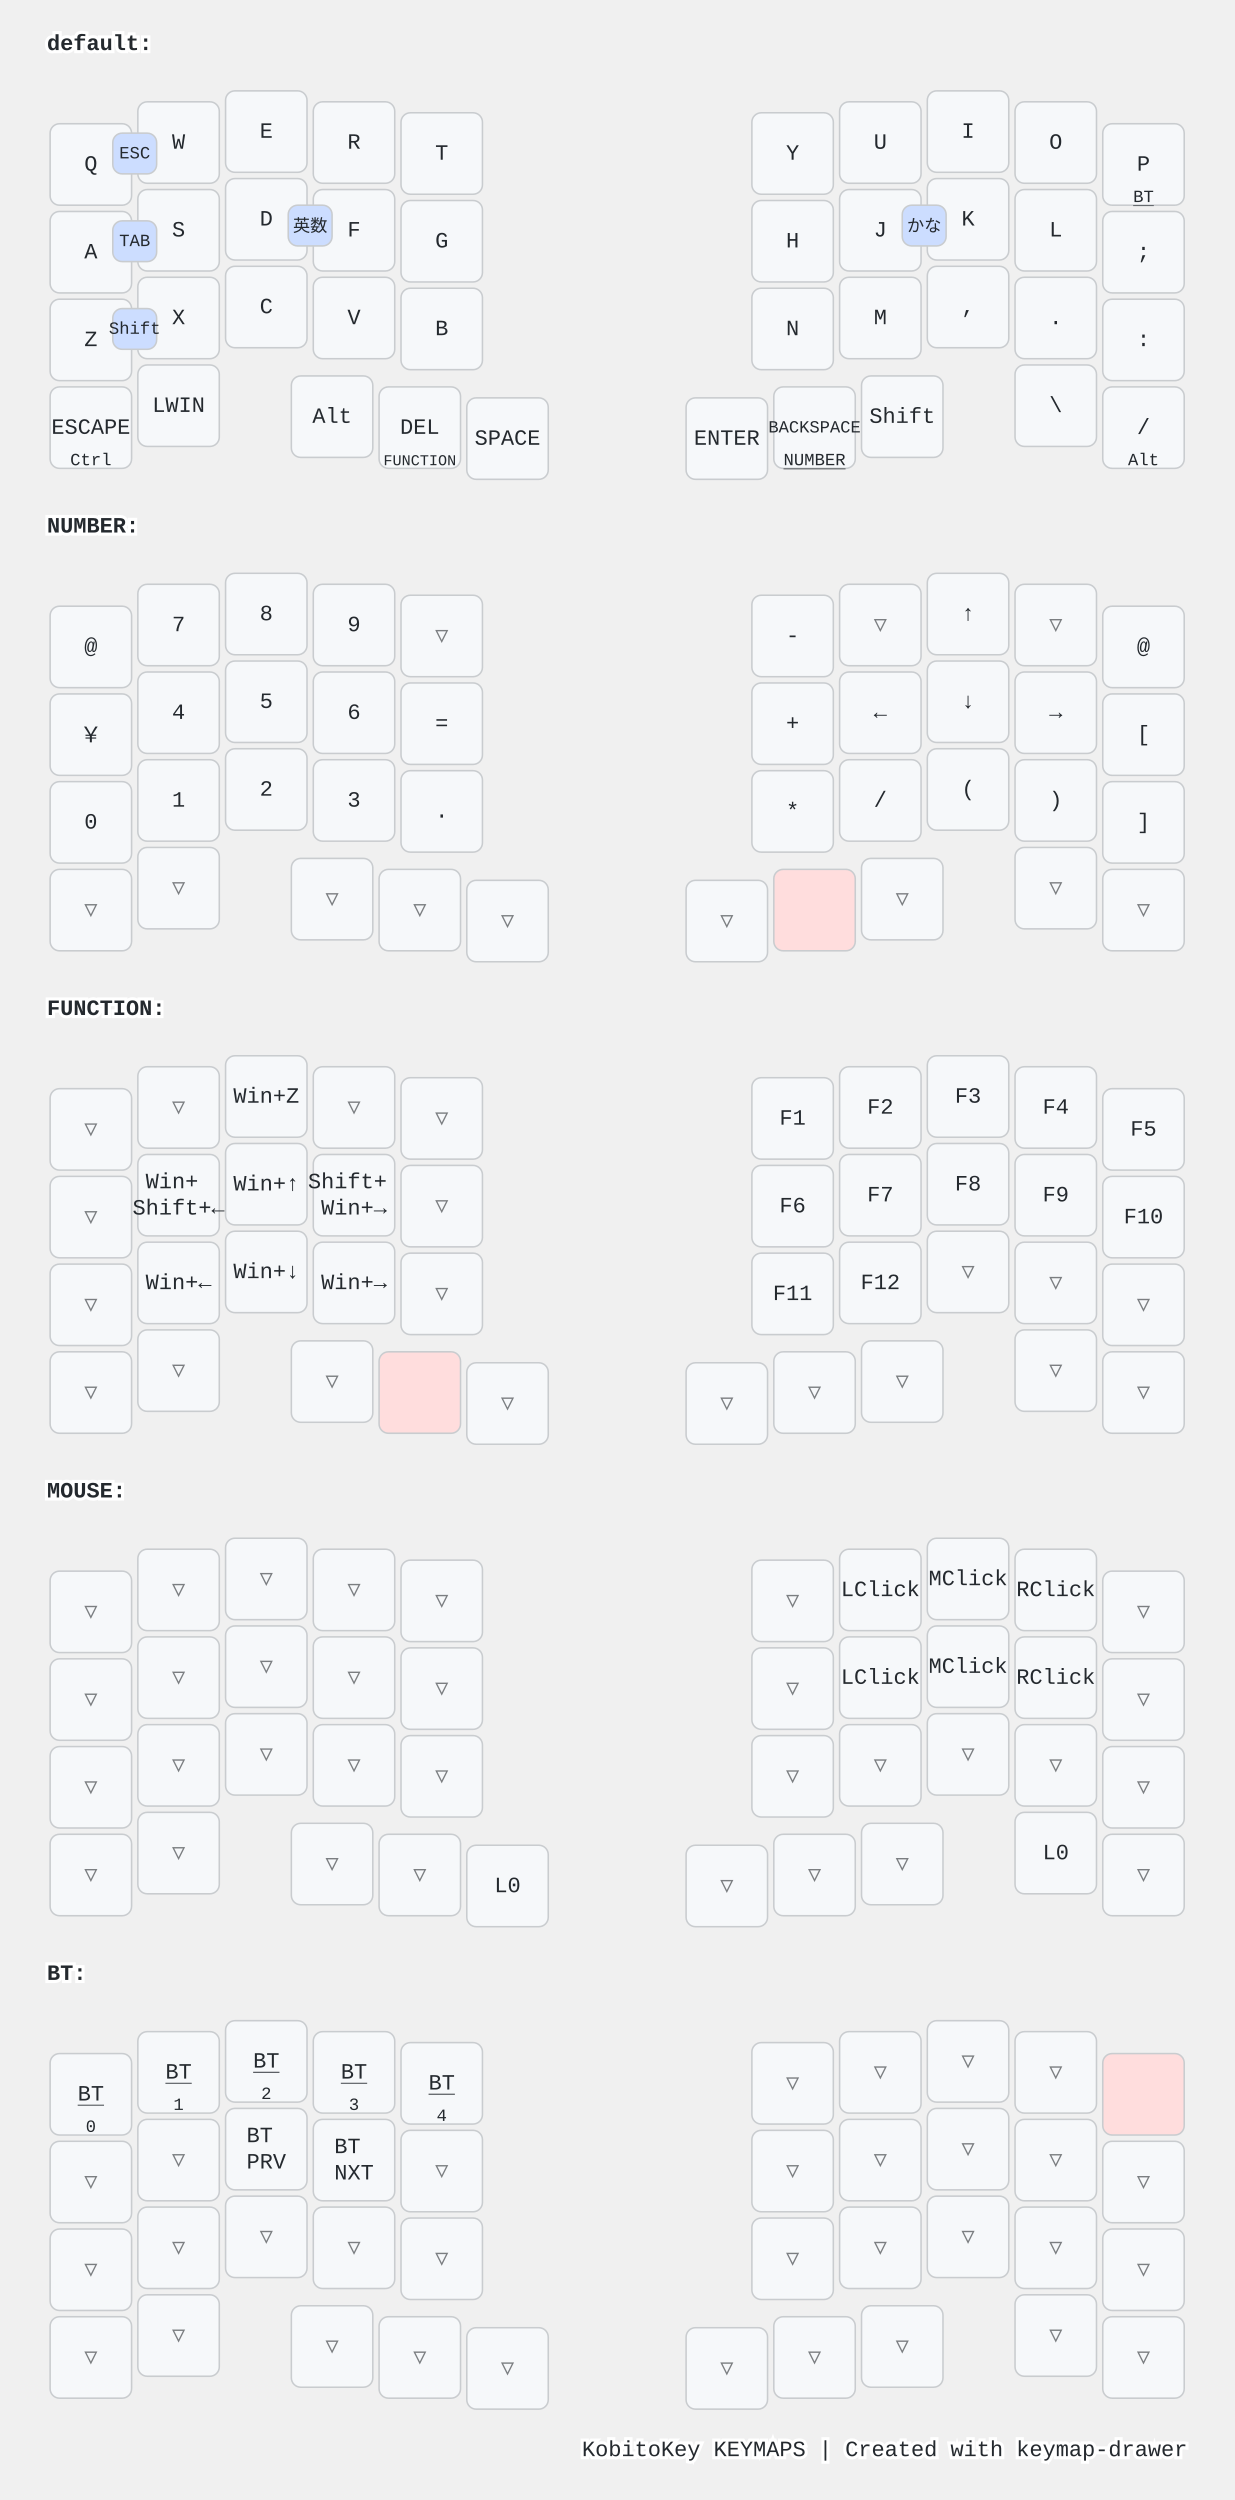
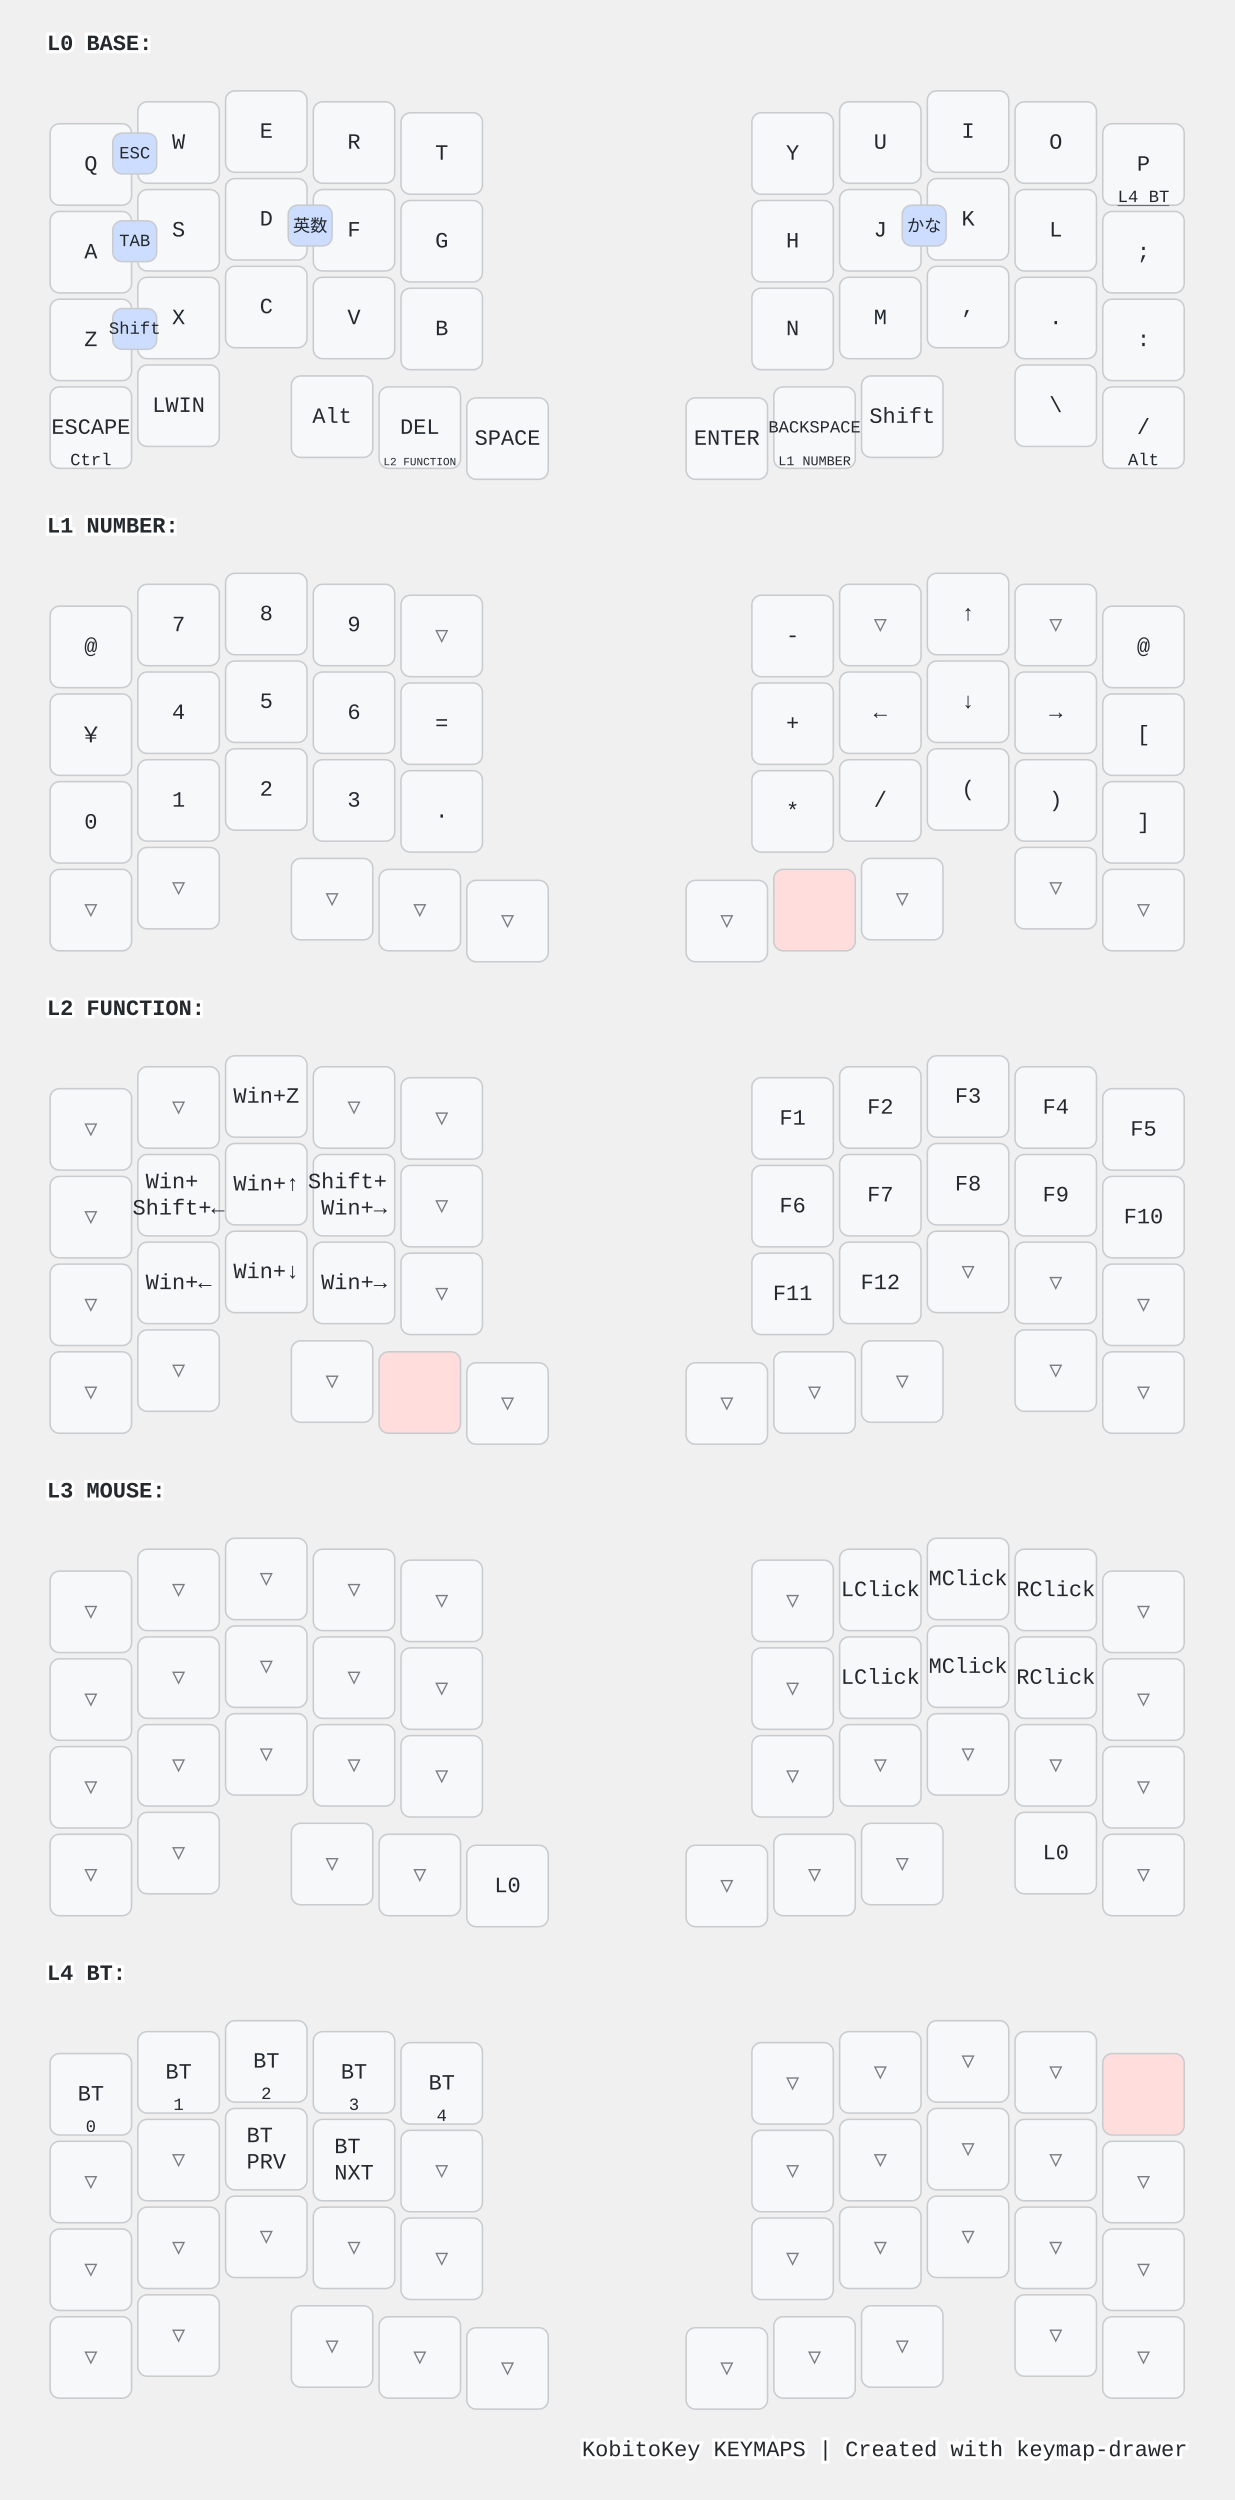
<svg xmlns="http://www.w3.org/2000/svg" width="788" height="1596" viewBox="0 0 788 1596" class="keymap">
  <style>/* inherit to force styles through use tags */
svg path {
    fill: inherit;
}

/* font and background color specifications */
svg.keymap {
    font-family: SFMono-Regular,Consolas,Liberation Mono,Menlo,monospace;
    font-size: 14px;
    font-kerning: normal;
    text-rendering: optimizeLegibility;
    fill: #24292e;
}

/* default key styling */
rect.key {
    fill: #f6f8fa;
}

rect.key, rect.combo {
    stroke: #c9cccf;
    stroke-width: 1;
}

/* default key side styling, only used is draw_key_sides is set */
rect.side {
    filter: brightness(90%);
}

/* color accent for combo boxes */
rect.combo, rect.combo-separate {
    fill: #cdf;
}

/* color accent for held keys */
rect.held, rect.combo.held {
    fill: #fdd;
}

/* color accent for ghost (optional) keys */
rect.ghost, rect.combo.ghost {
    stroke-dasharray: 4, 4;
    stroke-width: 2;
}

text {
    text-anchor: middle;
    dominant-baseline: middle;
}

/* styling for layer labels */
text.label {
    font-weight: bold;
    text-anchor: start;
    stroke: white;
    stroke-width: 4;
    paint-order: stroke;
}

/* styling for optional footer */
text.footer {
    text-anchor: end;
    dominant-baseline: auto;
    stroke: white;
    stroke-width: 4;
    paint-order: stroke;
}

/* styling for combo tap, and key non-tap label text */
text.combo, text.hold, text.shifted, text.left, text.right, text.tl, text.tr, text.bl, text.br {
    font-size: 11px;
}

text.hold, text.bl, text.br {
    text-anchor: middle;
    dominant-baseline: auto;
}

text.shifted, text.tl, text.tr {
    text-anchor: middle;
    dominant-baseline: hanging;
}

text.left, text.tl, text.bl {
    text-anchor: start;
}

text.right, text.tr, text.br {
    text-anchor: end;
}

text.layer-activator {
    text-decoration: underline;
}

/* styling for hold/shifted label text in combo box */
text.combo.hold, text.combo.shifted, text.combo.left, text.combo.right {
    font-size: 8px;
}

/* lighter symbol for transparent keys */
text.trans {
    fill: #7b7e81;
}

/* styling for combo dendrons */
path.combo {
    stroke-width: 1;
    stroke: gray;
    fill: none;
}

/* Start Tabler Icons Cleanup */
/* cannot use height/width with glyphs */
.icon-tabler &gt; path {
    fill: inherit;
    stroke: inherit;
    stroke-width: 2;
}
/* hide tabler's default box */
.icon-tabler &gt; path[stroke="none"][fill="none"] {
    visibility: hidden;
}
/* End Tabler Icons Cleanup */

@media (prefers-color-scheme: dark) {
svg.keymap { fill: #d1d6db; }
rect.key { fill: #3f4750; }
rect.key, rect.combo { stroke: #60666c; }
rect.combo, rect.combo-separate { fill: #1f3d7a; }
rect.held, rect.combo.held { fill: #854747; }
text.label, text.footer { stroke: black; }
text.trans { fill: #7e8184; }
path.combo { stroke: #7f7f7f; }

}</style>
-   <g transform="translate(30, 0)" class="layer-default">
-     <text x="0" y="28" class="label" id="default">default:</text>
+   <g transform="translate(30, 0)" class="layer-L0 BASE">
+     <text x="0" y="28" class="label" id="L0-BASE">L0 BASE:</text>
    <g transform="translate(0, 56)">
      <g transform="translate(28, 49)" class="key keypos-0">
        <rect rx="6" ry="6" x="-26" y="-26" width="52" height="52" class="key" />
        <text x="0" y="0" class="key tap">Q</text>
      </g>
      <g transform="translate(84, 35)" class="key keypos-1">
        <rect rx="6" ry="6" x="-26" y="-26" width="52" height="52" class="key" />
        <text x="0" y="0" class="key tap">W</text>
      </g>
      <g transform="translate(140, 28)" class="key keypos-2">
        <rect rx="6" ry="6" x="-26" y="-26" width="52" height="52" class="key" />
        <text x="0" y="0" class="key tap">E</text>
      </g>
      <g transform="translate(196, 35)" class="key keypos-3">
        <rect rx="6" ry="6" x="-26" y="-26" width="52" height="52" class="key" />
        <text x="0" y="0" class="key tap">R</text>
      </g>
      <g transform="translate(252, 42)" class="key keypos-4">
        <rect rx="6" ry="6" x="-26" y="-26" width="52" height="52" class="key" />
        <text x="0" y="0" class="key tap">T</text>
      </g>
      <g transform="translate(476, 42)" class="key keypos-5">
        <rect rx="6" ry="6" x="-26" y="-26" width="52" height="52" class="key" />
        <text x="0" y="0" class="key tap">Y</text>
      </g>
      <g transform="translate(532, 35)" class="key keypos-6">
        <rect rx="6" ry="6" x="-26" y="-26" width="52" height="52" class="key" />
        <text x="0" y="0" class="key tap">U</text>
      </g>
      <g transform="translate(588, 28)" class="key keypos-7">
        <rect rx="6" ry="6" x="-26" y="-26" width="52" height="52" class="key" />
        <text x="0" y="0" class="key tap">I</text>
      </g>
      <g transform="translate(644, 35)" class="key keypos-8">
        <rect rx="6" ry="6" x="-26" y="-26" width="52" height="52" class="key" />
        <text x="0" y="0" class="key tap">O</text>
      </g>
      <g transform="translate(700, 49)" class="key keypos-9">
        <rect rx="6" ry="6" x="-26" y="-26" width="52" height="52" class="key" />
        <text x="0" y="0" class="key tap">P</text>
-         <a href="#BT">
-           <text x="0" y="24" class="key hold layer-activator">BT</text>
+         <a href="#L4-BT">
+           <text x="0" y="24" class="key hold layer-activator">L4 BT</text>
        </a>
      </g>
      <g transform="translate(28, 105)" class="key keypos-10">
        <rect rx="6" ry="6" x="-26" y="-26" width="52" height="52" class="key" />
        <text x="0" y="0" class="key tap">A</text>
      </g>
      <g transform="translate(84, 91)" class="key keypos-11">
        <rect rx="6" ry="6" x="-26" y="-26" width="52" height="52" class="key" />
        <text x="0" y="0" class="key tap">S</text>
      </g>
      <g transform="translate(140, 84)" class="key keypos-12">
        <rect rx="6" ry="6" x="-26" y="-26" width="52" height="52" class="key" />
        <text x="0" y="0" class="key tap">D</text>
      </g>
      <g transform="translate(196, 91)" class="key keypos-13">
        <rect rx="6" ry="6" x="-26" y="-26" width="52" height="52" class="key" />
        <text x="0" y="0" class="key tap">F</text>
      </g>
      <g transform="translate(252, 98)" class="key keypos-14">
        <rect rx="6" ry="6" x="-26" y="-26" width="52" height="52" class="key" />
        <text x="0" y="0" class="key tap">G</text>
      </g>
      <g transform="translate(476, 98)" class="key keypos-15">
        <rect rx="6" ry="6" x="-26" y="-26" width="52" height="52" class="key" />
        <text x="0" y="0" class="key tap">H</text>
      </g>
      <g transform="translate(532, 91)" class="key keypos-16">
        <rect rx="6" ry="6" x="-26" y="-26" width="52" height="52" class="key" />
        <text x="0" y="0" class="key tap">J</text>
      </g>
      <g transform="translate(588, 84)" class="key keypos-17">
        <rect rx="6" ry="6" x="-26" y="-26" width="52" height="52" class="key" />
        <text x="0" y="0" class="key tap">K</text>
      </g>
      <g transform="translate(644, 91)" class="key keypos-18">
        <rect rx="6" ry="6" x="-26" y="-26" width="52" height="52" class="key" />
        <text x="0" y="0" class="key tap">L</text>
      </g>
      <g transform="translate(700, 105)" class="key keypos-19">
        <rect rx="6" ry="6" x="-26" y="-26" width="52" height="52" class="key" />
        <text x="0" y="0" class="key tap">;</text>
      </g>
      <g transform="translate(28, 161)" class="key keypos-20">
        <rect rx="6" ry="6" x="-26" y="-26" width="52" height="52" class="key" />
        <text x="0" y="0" class="key tap">Z</text>
      </g>
      <g transform="translate(84, 147)" class="key keypos-21">
        <rect rx="6" ry="6" x="-26" y="-26" width="52" height="52" class="key" />
        <text x="0" y="0" class="key tap">X</text>
      </g>
      <g transform="translate(140, 140)" class="key keypos-22">
        <rect rx="6" ry="6" x="-26" y="-26" width="52" height="52" class="key" />
        <text x="0" y="0" class="key tap">C</text>
      </g>
      <g transform="translate(196, 147)" class="key keypos-23">
        <rect rx="6" ry="6" x="-26" y="-26" width="52" height="52" class="key" />
        <text x="0" y="0" class="key tap">V</text>
      </g>
      <g transform="translate(252, 154)" class="key keypos-24">
        <rect rx="6" ry="6" x="-26" y="-26" width="52" height="52" class="key" />
        <text x="0" y="0" class="key tap">B</text>
      </g>
      <g transform="translate(476, 154)" class="key keypos-25">
        <rect rx="6" ry="6" x="-26" y="-26" width="52" height="52" class="key" />
        <text x="0" y="0" class="key tap">N</text>
      </g>
      <g transform="translate(532, 147)" class="key keypos-26">
        <rect rx="6" ry="6" x="-26" y="-26" width="52" height="52" class="key" />
        <text x="0" y="0" class="key tap">M</text>
      </g>
      <g transform="translate(588, 140)" class="key keypos-27">
        <rect rx="6" ry="6" x="-26" y="-26" width="52" height="52" class="key" />
        <text x="0" y="0" class="key tap">,</text>
      </g>
      <g transform="translate(644, 147)" class="key keypos-28">
        <rect rx="6" ry="6" x="-26" y="-26" width="52" height="52" class="key" />
        <text x="0" y="0" class="key tap">.</text>
      </g>
      <g transform="translate(700, 161)" class="key keypos-29">
        <rect rx="6" ry="6" x="-26" y="-26" width="52" height="52" class="key" />
        <text x="0" y="0" class="key tap">:</text>
      </g>
      <g transform="translate(28, 217)" class="key keypos-30">
        <rect rx="6" ry="6" x="-26" y="-26" width="52" height="52" class="key" />
        <text x="0" y="0" class="key tap">ESCAPE</text>
        <text x="0" y="24" class="key hold">Ctrl</text>
      </g>
      <g transform="translate(84, 203)" class="key keypos-31">
        <rect rx="6" ry="6" x="-26" y="-26" width="52" height="52" class="key" />
        <text x="0" y="0" class="key tap">LWIN</text>
      </g>
      <g transform="translate(182, 210)" class="key keypos-32">
        <rect rx="6" ry="6" x="-26" y="-26" width="52" height="52" class="key" />
        <text x="0" y="0" class="key tap">Alt</text>
      </g>
      <g transform="translate(238, 217)" class="key keypos-33">
        <rect rx="6" ry="6" x="-26" y="-26" width="52" height="52" class="key" />
        <text x="0" y="0" class="key tap">DEL</text>
-         <a href="#FUNCTION">
+         <a href="#L2-FUNCTION">
          <text x="0" y="24" class="key hold layer-activator">
-             <tspan style="font-size: 88%">FUNCTION</tspan>
+             <tspan style="font-size: 64%">L2 FUNCTION</tspan>
          </text>
        </a>
      </g>
      <g transform="translate(294, 224)" class="key keypos-34">
        <rect rx="6" ry="6" x="-26" y="-26" width="52" height="52" class="key" />
        <text x="0" y="0" class="key tap">SPACE</text>
      </g>
      <g transform="translate(434, 224)" class="key keypos-35">
        <rect rx="6" ry="6" x="-26" y="-26" width="52" height="52" class="key" />
        <text x="0" y="0" class="key tap">ENTER</text>
      </g>
      <g transform="translate(490, 217)" class="key keypos-36">
        <rect rx="6" ry="6" x="-26" y="-26" width="52" height="52" class="key" />
        <text x="0" y="0" class="key tap">
          <tspan style="font-size: 78%">BACKSPACE</tspan>
        </text>
-         <a href="#NUMBER">
-           <text x="0" y="24" class="key hold layer-activator">NUMBER</text>
+         <a href="#L1-NUMBER">
+           <text x="0" y="24" class="key hold layer-activator">
+             <tspan style="font-size: 78%">L1 NUMBER</tspan>
+           </text>
        </a>
      </g>
      <g transform="translate(546, 210)" class="key keypos-37">
        <rect rx="6" ry="6" x="-26" y="-26" width="52" height="52" class="key" />
        <text x="0" y="0" class="key tap">Shift</text>
      </g>
      <g transform="translate(644, 203)" class="key keypos-38">
        <rect rx="6" ry="6" x="-26" y="-26" width="52" height="52" class="key" />
        <text x="0" y="0" class="key tap">\</text>
      </g>
      <g transform="translate(700, 217)" class="key keypos-39">
        <rect rx="6" ry="6" x="-26" y="-26" width="52" height="52" class="key" />
        <text x="0" y="0" class="key tap">/</text>
        <text x="0" y="24" class="key hold">Alt</text>
      </g>
      <g class="combo combopos-0">
        <rect rx="6" ry="6" x="154" y="75" width="28" height="26" class="combo" />
        <text x="168" y="88" class="combo tap">英数</text>
      </g>
      <g class="combo combopos-1">
        <rect rx="6" ry="6" x="546" y="75" width="28" height="26" class="combo" />
        <text x="560" y="88" class="combo tap">かな</text>
      </g>
      <g class="combo combopos-2">
        <rect rx="6" ry="6" x="42" y="29" width="28" height="26" class="combo" />
        <text x="56" y="42" class="combo tap">ESC</text>
      </g>
      <g class="combo combopos-3">
        <rect rx="6" ry="6" x="42" y="85" width="28" height="26" class="combo" />
        <text x="56" y="98" class="combo tap">TAB</text>
      </g>
      <g class="combo combopos-4">
        <rect rx="6" ry="6" x="42" y="141" width="28" height="26" class="combo" />
        <text x="56" y="154" class="combo tap">Shift</text>
      </g>
    </g>
  </g>
-   <g transform="translate(30, 308)" class="layer-NUMBER">
-     <text x="0" y="28" class="label" id="NUMBER">NUMBER:</text>
+   <g transform="translate(30, 308)" class="layer-L1 NUMBER">
+     <text x="0" y="28" class="label" id="L1-NUMBER">L1 NUMBER:</text>
    <g transform="translate(0, 56)">
      <g transform="translate(28, 49)" class="key keypos-0">
        <rect rx="6" ry="6" x="-26" y="-26" width="52" height="52" class="key" />
        <text x="0" y="0" class="key tap">@</text>
      </g>
      <g transform="translate(84, 35)" class="key keypos-1">
        <rect rx="6" ry="6" x="-26" y="-26" width="52" height="52" class="key" />
        <text x="0" y="0" class="key tap">7</text>
      </g>
      <g transform="translate(140, 28)" class="key keypos-2">
        <rect rx="6" ry="6" x="-26" y="-26" width="52" height="52" class="key" />
        <text x="0" y="0" class="key tap">8</text>
      </g>
      <g transform="translate(196, 35)" class="key keypos-3">
        <rect rx="6" ry="6" x="-26" y="-26" width="52" height="52" class="key" />
        <text x="0" y="0" class="key tap">9</text>
      </g>
      <g transform="translate(252, 42)" class="key trans keypos-4">
        <rect rx="6" ry="6" x="-26" y="-26" width="52" height="52" class="key trans" />
        <text x="0" y="0" class="key trans tap">▽</text>
      </g>
      <g transform="translate(476, 42)" class="key keypos-5">
        <rect rx="6" ry="6" x="-26" y="-26" width="52" height="52" class="key" />
        <text x="0" y="0" class="key tap">-</text>
      </g>
      <g transform="translate(532, 35)" class="key trans keypos-6">
        <rect rx="6" ry="6" x="-26" y="-26" width="52" height="52" class="key trans" />
        <text x="0" y="0" class="key trans tap">▽</text>
      </g>
      <g transform="translate(588, 28)" class="key keypos-7">
        <rect rx="6" ry="6" x="-26" y="-26" width="52" height="52" class="key" />
        <text x="0" y="0" class="key tap">↑</text>
      </g>
      <g transform="translate(644, 35)" class="key trans keypos-8">
        <rect rx="6" ry="6" x="-26" y="-26" width="52" height="52" class="key trans" />
        <text x="0" y="0" class="key trans tap">▽</text>
      </g>
      <g transform="translate(700, 49)" class="key keypos-9">
        <rect rx="6" ry="6" x="-26" y="-26" width="52" height="52" class="key" />
        <text x="0" y="0" class="key tap">@</text>
      </g>
      <g transform="translate(28, 105)" class="key keypos-10">
        <rect rx="6" ry="6" x="-26" y="-26" width="52" height="52" class="key" />
        <text x="0" y="0" class="key tap">￥</text>
      </g>
      <g transform="translate(84, 91)" class="key keypos-11">
        <rect rx="6" ry="6" x="-26" y="-26" width="52" height="52" class="key" />
        <text x="0" y="0" class="key tap">4</text>
      </g>
      <g transform="translate(140, 84)" class="key keypos-12">
        <rect rx="6" ry="6" x="-26" y="-26" width="52" height="52" class="key" />
        <text x="0" y="0" class="key tap">5</text>
      </g>
      <g transform="translate(196, 91)" class="key keypos-13">
        <rect rx="6" ry="6" x="-26" y="-26" width="52" height="52" class="key" />
        <text x="0" y="0" class="key tap">6</text>
      </g>
      <g transform="translate(252, 98)" class="key keypos-14">
        <rect rx="6" ry="6" x="-26" y="-26" width="52" height="52" class="key" />
        <text x="0" y="0" class="key tap">=</text>
      </g>
      <g transform="translate(476, 98)" class="key keypos-15">
        <rect rx="6" ry="6" x="-26" y="-26" width="52" height="52" class="key" />
        <text x="0" y="0" class="key tap">+</text>
      </g>
      <g transform="translate(532, 91)" class="key keypos-16">
        <rect rx="6" ry="6" x="-26" y="-26" width="52" height="52" class="key" />
        <text x="0" y="0" class="key tap">←</text>
      </g>
      <g transform="translate(588, 84)" class="key keypos-17">
        <rect rx="6" ry="6" x="-26" y="-26" width="52" height="52" class="key" />
        <text x="0" y="0" class="key tap">↓</text>
      </g>
      <g transform="translate(644, 91)" class="key keypos-18">
        <rect rx="6" ry="6" x="-26" y="-26" width="52" height="52" class="key" />
        <text x="0" y="0" class="key tap">→</text>
      </g>
      <g transform="translate(700, 105)" class="key keypos-19">
        <rect rx="6" ry="6" x="-26" y="-26" width="52" height="52" class="key" />
        <text x="0" y="0" class="key tap">[</text>
      </g>
      <g transform="translate(28, 161)" class="key keypos-20">
        <rect rx="6" ry="6" x="-26" y="-26" width="52" height="52" class="key" />
        <text x="0" y="0" class="key tap">0</text>
      </g>
      <g transform="translate(84, 147)" class="key keypos-21">
        <rect rx="6" ry="6" x="-26" y="-26" width="52" height="52" class="key" />
        <text x="0" y="0" class="key tap">1</text>
      </g>
      <g transform="translate(140, 140)" class="key keypos-22">
        <rect rx="6" ry="6" x="-26" y="-26" width="52" height="52" class="key" />
        <text x="0" y="0" class="key tap">2</text>
      </g>
      <g transform="translate(196, 147)" class="key keypos-23">
        <rect rx="6" ry="6" x="-26" y="-26" width="52" height="52" class="key" />
        <text x="0" y="0" class="key tap">3</text>
      </g>
      <g transform="translate(252, 154)" class="key keypos-24">
        <rect rx="6" ry="6" x="-26" y="-26" width="52" height="52" class="key" />
        <text x="0" y="0" class="key tap">.</text>
      </g>
      <g transform="translate(476, 154)" class="key keypos-25">
        <rect rx="6" ry="6" x="-26" y="-26" width="52" height="52" class="key" />
        <text x="0" y="0" class="key tap">*</text>
      </g>
      <g transform="translate(532, 147)" class="key keypos-26">
        <rect rx="6" ry="6" x="-26" y="-26" width="52" height="52" class="key" />
        <text x="0" y="0" class="key tap">/</text>
      </g>
      <g transform="translate(588, 140)" class="key keypos-27">
        <rect rx="6" ry="6" x="-26" y="-26" width="52" height="52" class="key" />
        <text x="0" y="0" class="key tap">(</text>
      </g>
      <g transform="translate(644, 147)" class="key keypos-28">
        <rect rx="6" ry="6" x="-26" y="-26" width="52" height="52" class="key" />
        <text x="0" y="0" class="key tap">)</text>
      </g>
      <g transform="translate(700, 161)" class="key keypos-29">
        <rect rx="6" ry="6" x="-26" y="-26" width="52" height="52" class="key" />
        <text x="0" y="0" class="key tap">]</text>
      </g>
      <g transform="translate(28, 217)" class="key trans keypos-30">
        <rect rx="6" ry="6" x="-26" y="-26" width="52" height="52" class="key trans" />
        <text x="0" y="0" class="key trans tap">▽</text>
      </g>
      <g transform="translate(84, 203)" class="key trans keypos-31">
        <rect rx="6" ry="6" x="-26" y="-26" width="52" height="52" class="key trans" />
        <text x="0" y="0" class="key trans tap">▽</text>
      </g>
      <g transform="translate(182, 210)" class="key trans keypos-32">
        <rect rx="6" ry="6" x="-26" y="-26" width="52" height="52" class="key trans" />
        <text x="0" y="0" class="key trans tap">▽</text>
      </g>
      <g transform="translate(238, 217)" class="key trans keypos-33">
        <rect rx="6" ry="6" x="-26" y="-26" width="52" height="52" class="key trans" />
        <text x="0" y="0" class="key trans tap">▽</text>
      </g>
      <g transform="translate(294, 224)" class="key trans keypos-34">
        <rect rx="6" ry="6" x="-26" y="-26" width="52" height="52" class="key trans" />
        <text x="0" y="0" class="key trans tap">▽</text>
      </g>
      <g transform="translate(434, 224)" class="key trans keypos-35">
        <rect rx="6" ry="6" x="-26" y="-26" width="52" height="52" class="key trans" />
        <text x="0" y="0" class="key trans tap">▽</text>
      </g>
      <g transform="translate(490, 217)" class="key held keypos-36">
        <rect rx="6" ry="6" x="-26" y="-26" width="52" height="52" class="key held" />
      </g>
      <g transform="translate(546, 210)" class="key trans keypos-37">
        <rect rx="6" ry="6" x="-26" y="-26" width="52" height="52" class="key trans" />
        <text x="0" y="0" class="key trans tap">▽</text>
      </g>
      <g transform="translate(644, 203)" class="key trans keypos-38">
        <rect rx="6" ry="6" x="-26" y="-26" width="52" height="52" class="key trans" />
        <text x="0" y="0" class="key trans tap">▽</text>
      </g>
      <g transform="translate(700, 217)" class="key trans keypos-39">
        <rect rx="6" ry="6" x="-26" y="-26" width="52" height="52" class="key trans" />
        <text x="0" y="0" class="key trans tap">▽</text>
      </g>
    </g>
  </g>
-   <g transform="translate(30, 616)" class="layer-FUNCTION">
-     <text x="0" y="28" class="label" id="FUNCTION">FUNCTION:</text>
+   <g transform="translate(30, 616)" class="layer-L2 FUNCTION">
+     <text x="0" y="28" class="label" id="L2-FUNCTION">L2 FUNCTION:</text>
    <g transform="translate(0, 56)">
      <g transform="translate(28, 49)" class="key trans keypos-0">
        <rect rx="6" ry="6" x="-26" y="-26" width="52" height="52" class="key trans" />
        <text x="0" y="0" class="key trans tap">▽</text>
      </g>
      <g transform="translate(84, 35)" class="key trans keypos-1">
        <rect rx="6" ry="6" x="-26" y="-26" width="52" height="52" class="key trans" />
        <text x="0" y="0" class="key trans tap">▽</text>
      </g>
      <g transform="translate(140, 28)" class="key keypos-2">
        <rect rx="6" ry="6" x="-26" y="-26" width="52" height="52" class="key" />
        <text x="0" y="0" class="key tap">Win+Z</text>
      </g>
      <g transform="translate(196, 35)" class="key trans keypos-3">
        <rect rx="6" ry="6" x="-26" y="-26" width="52" height="52" class="key trans" />
        <text x="0" y="0" class="key trans tap">▽</text>
      </g>
      <g transform="translate(252, 42)" class="key trans keypos-4">
        <rect rx="6" ry="6" x="-26" y="-26" width="52" height="52" class="key trans" />
        <text x="0" y="0" class="key trans tap">▽</text>
      </g>
      <g transform="translate(476, 42)" class="key keypos-5">
        <rect rx="6" ry="6" x="-26" y="-26" width="52" height="52" class="key" />
        <text x="0" y="0" class="key tap">F1</text>
      </g>
      <g transform="translate(532, 35)" class="key keypos-6">
        <rect rx="6" ry="6" x="-26" y="-26" width="52" height="52" class="key" />
        <text x="0" y="0" class="key tap">F2</text>
      </g>
      <g transform="translate(588, 28)" class="key keypos-7">
        <rect rx="6" ry="6" x="-26" y="-26" width="52" height="52" class="key" />
        <text x="0" y="0" class="key tap">F3</text>
      </g>
      <g transform="translate(644, 35)" class="key keypos-8">
        <rect rx="6" ry="6" x="-26" y="-26" width="52" height="52" class="key" />
        <text x="0" y="0" class="key tap">F4</text>
      </g>
      <g transform="translate(700, 49)" class="key keypos-9">
        <rect rx="6" ry="6" x="-26" y="-26" width="52" height="52" class="key" />
        <text x="0" y="0" class="key tap">F5</text>
      </g>
      <g transform="translate(28, 105)" class="key trans keypos-10">
        <rect rx="6" ry="6" x="-26" y="-26" width="52" height="52" class="key trans" />
        <text x="0" y="0" class="key trans tap">▽</text>
      </g>
      <g transform="translate(84, 91)" class="key keypos-11">
        <rect rx="6" ry="6" x="-26" y="-26" width="52" height="52" class="key" />
        <text x="0" y="0" class="key tap">
          <tspan x="0" dy="-0.6em">Win+</tspan>
          <tspan x="0" dy="1.2em">Shift+←</tspan>
        </text>
      </g>
      <g transform="translate(140, 84)" class="key keypos-12">
        <rect rx="6" ry="6" x="-26" y="-26" width="52" height="52" class="key" />
        <text x="0" y="0" class="key tap">Win+↑</text>
      </g>
      <g transform="translate(196, 91)" class="key keypos-13">
        <rect rx="6" ry="6" x="-26" y="-26" width="52" height="52" class="key" />
        <text x="0" y="0" class="key tap">
          <tspan x="0" dy="-0.6em">Shift+</tspan>
          <tspan x="0" dy="1.2em">Win+→</tspan>
        </text>
      </g>
      <g transform="translate(252, 98)" class="key trans keypos-14">
        <rect rx="6" ry="6" x="-26" y="-26" width="52" height="52" class="key trans" />
        <text x="0" y="0" class="key trans tap">▽</text>
      </g>
      <g transform="translate(476, 98)" class="key keypos-15">
        <rect rx="6" ry="6" x="-26" y="-26" width="52" height="52" class="key" />
        <text x="0" y="0" class="key tap">F6</text>
      </g>
      <g transform="translate(532, 91)" class="key keypos-16">
        <rect rx="6" ry="6" x="-26" y="-26" width="52" height="52" class="key" />
        <text x="0" y="0" class="key tap">F7</text>
      </g>
      <g transform="translate(588, 84)" class="key keypos-17">
        <rect rx="6" ry="6" x="-26" y="-26" width="52" height="52" class="key" />
        <text x="0" y="0" class="key tap">F8</text>
      </g>
      <g transform="translate(644, 91)" class="key keypos-18">
        <rect rx="6" ry="6" x="-26" y="-26" width="52" height="52" class="key" />
        <text x="0" y="0" class="key tap">F9</text>
      </g>
      <g transform="translate(700, 105)" class="key keypos-19">
        <rect rx="6" ry="6" x="-26" y="-26" width="52" height="52" class="key" />
        <text x="0" y="0" class="key tap">F10</text>
      </g>
      <g transform="translate(28, 161)" class="key trans keypos-20">
        <rect rx="6" ry="6" x="-26" y="-26" width="52" height="52" class="key trans" />
        <text x="0" y="0" class="key trans tap">▽</text>
      </g>
      <g transform="translate(84, 147)" class="key keypos-21">
        <rect rx="6" ry="6" x="-26" y="-26" width="52" height="52" class="key" />
        <text x="0" y="0" class="key tap">Win+←</text>
      </g>
      <g transform="translate(140, 140)" class="key keypos-22">
        <rect rx="6" ry="6" x="-26" y="-26" width="52" height="52" class="key" />
        <text x="0" y="0" class="key tap">Win+↓</text>
      </g>
      <g transform="translate(196, 147)" class="key keypos-23">
        <rect rx="6" ry="6" x="-26" y="-26" width="52" height="52" class="key" />
        <text x="0" y="0" class="key tap">Win+→</text>
      </g>
      <g transform="translate(252, 154)" class="key trans keypos-24">
        <rect rx="6" ry="6" x="-26" y="-26" width="52" height="52" class="key trans" />
        <text x="0" y="0" class="key trans tap">▽</text>
      </g>
      <g transform="translate(476, 154)" class="key keypos-25">
        <rect rx="6" ry="6" x="-26" y="-26" width="52" height="52" class="key" />
        <text x="0" y="0" class="key tap">F11</text>
      </g>
      <g transform="translate(532, 147)" class="key keypos-26">
        <rect rx="6" ry="6" x="-26" y="-26" width="52" height="52" class="key" />
        <text x="0" y="0" class="key tap">F12</text>
      </g>
      <g transform="translate(588, 140)" class="key trans keypos-27">
        <rect rx="6" ry="6" x="-26" y="-26" width="52" height="52" class="key trans" />
        <text x="0" y="0" class="key trans tap">▽</text>
      </g>
      <g transform="translate(644, 147)" class="key trans keypos-28">
        <rect rx="6" ry="6" x="-26" y="-26" width="52" height="52" class="key trans" />
        <text x="0" y="0" class="key trans tap">▽</text>
      </g>
      <g transform="translate(700, 161)" class="key trans keypos-29">
        <rect rx="6" ry="6" x="-26" y="-26" width="52" height="52" class="key trans" />
        <text x="0" y="0" class="key trans tap">▽</text>
      </g>
      <g transform="translate(28, 217)" class="key trans keypos-30">
        <rect rx="6" ry="6" x="-26" y="-26" width="52" height="52" class="key trans" />
        <text x="0" y="0" class="key trans tap">▽</text>
      </g>
      <g transform="translate(84, 203)" class="key trans keypos-31">
        <rect rx="6" ry="6" x="-26" y="-26" width="52" height="52" class="key trans" />
        <text x="0" y="0" class="key trans tap">▽</text>
      </g>
      <g transform="translate(182, 210)" class="key trans keypos-32">
        <rect rx="6" ry="6" x="-26" y="-26" width="52" height="52" class="key trans" />
        <text x="0" y="0" class="key trans tap">▽</text>
      </g>
      <g transform="translate(238, 217)" class="key held keypos-33">
        <rect rx="6" ry="6" x="-26" y="-26" width="52" height="52" class="key held" />
      </g>
      <g transform="translate(294, 224)" class="key trans keypos-34">
        <rect rx="6" ry="6" x="-26" y="-26" width="52" height="52" class="key trans" />
        <text x="0" y="0" class="key trans tap">▽</text>
      </g>
      <g transform="translate(434, 224)" class="key trans keypos-35">
        <rect rx="6" ry="6" x="-26" y="-26" width="52" height="52" class="key trans" />
        <text x="0" y="0" class="key trans tap">▽</text>
      </g>
      <g transform="translate(490, 217)" class="key trans keypos-36">
        <rect rx="6" ry="6" x="-26" y="-26" width="52" height="52" class="key trans" />
        <text x="0" y="0" class="key trans tap">▽</text>
      </g>
      <g transform="translate(546, 210)" class="key trans keypos-37">
        <rect rx="6" ry="6" x="-26" y="-26" width="52" height="52" class="key trans" />
        <text x="0" y="0" class="key trans tap">▽</text>
      </g>
      <g transform="translate(644, 203)" class="key trans keypos-38">
        <rect rx="6" ry="6" x="-26" y="-26" width="52" height="52" class="key trans" />
        <text x="0" y="0" class="key trans tap">▽</text>
      </g>
      <g transform="translate(700, 217)" class="key trans keypos-39">
        <rect rx="6" ry="6" x="-26" y="-26" width="52" height="52" class="key trans" />
        <text x="0" y="0" class="key trans tap">▽</text>
      </g>
    </g>
  </g>
-   <g transform="translate(30, 924)" class="layer-MOUSE">
-     <text x="0" y="28" class="label" id="MOUSE">MOUSE:</text>
+   <g transform="translate(30, 924)" class="layer-L3 MOUSE">
+     <text x="0" y="28" class="label" id="L3-MOUSE">L3 MOUSE:</text>
    <g transform="translate(0, 56)">
      <g transform="translate(28, 49)" class="key trans keypos-0">
        <rect rx="6" ry="6" x="-26" y="-26" width="52" height="52" class="key trans" />
        <text x="0" y="0" class="key trans tap">▽</text>
      </g>
      <g transform="translate(84, 35)" class="key trans keypos-1">
        <rect rx="6" ry="6" x="-26" y="-26" width="52" height="52" class="key trans" />
        <text x="0" y="0" class="key trans tap">▽</text>
      </g>
      <g transform="translate(140, 28)" class="key trans keypos-2">
        <rect rx="6" ry="6" x="-26" y="-26" width="52" height="52" class="key trans" />
        <text x="0" y="0" class="key trans tap">▽</text>
      </g>
      <g transform="translate(196, 35)" class="key trans keypos-3">
        <rect rx="6" ry="6" x="-26" y="-26" width="52" height="52" class="key trans" />
        <text x="0" y="0" class="key trans tap">▽</text>
      </g>
      <g transform="translate(252, 42)" class="key trans keypos-4">
        <rect rx="6" ry="6" x="-26" y="-26" width="52" height="52" class="key trans" />
        <text x="0" y="0" class="key trans tap">▽</text>
      </g>
      <g transform="translate(476, 42)" class="key trans keypos-5">
        <rect rx="6" ry="6" x="-26" y="-26" width="52" height="52" class="key trans" />
        <text x="0" y="0" class="key trans tap">▽</text>
      </g>
      <g transform="translate(532, 35)" class="key keypos-6">
        <rect rx="6" ry="6" x="-26" y="-26" width="52" height="52" class="key" />
        <text x="0" y="0" class="key tap">LClick</text>
      </g>
      <g transform="translate(588, 28)" class="key keypos-7">
        <rect rx="6" ry="6" x="-26" y="-26" width="52" height="52" class="key" />
        <text x="0" y="0" class="key tap">MClick</text>
      </g>
      <g transform="translate(644, 35)" class="key keypos-8">
        <rect rx="6" ry="6" x="-26" y="-26" width="52" height="52" class="key" />
        <text x="0" y="0" class="key tap">RClick</text>
      </g>
      <g transform="translate(700, 49)" class="key trans keypos-9">
        <rect rx="6" ry="6" x="-26" y="-26" width="52" height="52" class="key trans" />
        <text x="0" y="0" class="key trans tap">▽</text>
      </g>
      <g transform="translate(28, 105)" class="key trans keypos-10">
        <rect rx="6" ry="6" x="-26" y="-26" width="52" height="52" class="key trans" />
        <text x="0" y="0" class="key trans tap">▽</text>
      </g>
      <g transform="translate(84, 91)" class="key trans keypos-11">
        <rect rx="6" ry="6" x="-26" y="-26" width="52" height="52" class="key trans" />
        <text x="0" y="0" class="key trans tap">▽</text>
      </g>
      <g transform="translate(140, 84)" class="key trans keypos-12">
        <rect rx="6" ry="6" x="-26" y="-26" width="52" height="52" class="key trans" />
        <text x="0" y="0" class="key trans tap">▽</text>
      </g>
      <g transform="translate(196, 91)" class="key trans keypos-13">
        <rect rx="6" ry="6" x="-26" y="-26" width="52" height="52" class="key trans" />
        <text x="0" y="0" class="key trans tap">▽</text>
      </g>
      <g transform="translate(252, 98)" class="key trans keypos-14">
        <rect rx="6" ry="6" x="-26" y="-26" width="52" height="52" class="key trans" />
        <text x="0" y="0" class="key trans tap">▽</text>
      </g>
      <g transform="translate(476, 98)" class="key trans keypos-15">
        <rect rx="6" ry="6" x="-26" y="-26" width="52" height="52" class="key trans" />
        <text x="0" y="0" class="key trans tap">▽</text>
      </g>
      <g transform="translate(532, 91)" class="key keypos-16">
        <rect rx="6" ry="6" x="-26" y="-26" width="52" height="52" class="key" />
        <text x="0" y="0" class="key tap">LClick</text>
      </g>
      <g transform="translate(588, 84)" class="key keypos-17">
        <rect rx="6" ry="6" x="-26" y="-26" width="52" height="52" class="key" />
        <text x="0" y="0" class="key tap">MClick</text>
      </g>
      <g transform="translate(644, 91)" class="key keypos-18">
        <rect rx="6" ry="6" x="-26" y="-26" width="52" height="52" class="key" />
        <text x="0" y="0" class="key tap">RClick</text>
      </g>
      <g transform="translate(700, 105)" class="key trans keypos-19">
        <rect rx="6" ry="6" x="-26" y="-26" width="52" height="52" class="key trans" />
        <text x="0" y="0" class="key trans tap">▽</text>
      </g>
      <g transform="translate(28, 161)" class="key trans keypos-20">
        <rect rx="6" ry="6" x="-26" y="-26" width="52" height="52" class="key trans" />
        <text x="0" y="0" class="key trans tap">▽</text>
      </g>
      <g transform="translate(84, 147)" class="key trans keypos-21">
        <rect rx="6" ry="6" x="-26" y="-26" width="52" height="52" class="key trans" />
        <text x="0" y="0" class="key trans tap">▽</text>
      </g>
      <g transform="translate(140, 140)" class="key trans keypos-22">
        <rect rx="6" ry="6" x="-26" y="-26" width="52" height="52" class="key trans" />
        <text x="0" y="0" class="key trans tap">▽</text>
      </g>
      <g transform="translate(196, 147)" class="key trans keypos-23">
        <rect rx="6" ry="6" x="-26" y="-26" width="52" height="52" class="key trans" />
        <text x="0" y="0" class="key trans tap">▽</text>
      </g>
      <g transform="translate(252, 154)" class="key trans keypos-24">
        <rect rx="6" ry="6" x="-26" y="-26" width="52" height="52" class="key trans" />
        <text x="0" y="0" class="key trans tap">▽</text>
      </g>
      <g transform="translate(476, 154)" class="key trans keypos-25">
        <rect rx="6" ry="6" x="-26" y="-26" width="52" height="52" class="key trans" />
        <text x="0" y="0" class="key trans tap">▽</text>
      </g>
      <g transform="translate(532, 147)" class="key trans keypos-26">
        <rect rx="6" ry="6" x="-26" y="-26" width="52" height="52" class="key trans" />
        <text x="0" y="0" class="key trans tap">▽</text>
      </g>
      <g transform="translate(588, 140)" class="key trans keypos-27">
        <rect rx="6" ry="6" x="-26" y="-26" width="52" height="52" class="key trans" />
        <text x="0" y="0" class="key trans tap">▽</text>
      </g>
      <g transform="translate(644, 147)" class="key trans keypos-28">
        <rect rx="6" ry="6" x="-26" y="-26" width="52" height="52" class="key trans" />
        <text x="0" y="0" class="key trans tap">▽</text>
      </g>
      <g transform="translate(700, 161)" class="key trans keypos-29">
        <rect rx="6" ry="6" x="-26" y="-26" width="52" height="52" class="key trans" />
        <text x="0" y="0" class="key trans tap">▽</text>
      </g>
      <g transform="translate(28, 217)" class="key trans keypos-30">
        <rect rx="6" ry="6" x="-26" y="-26" width="52" height="52" class="key trans" />
        <text x="0" y="0" class="key trans tap">▽</text>
      </g>
      <g transform="translate(84, 203)" class="key trans keypos-31">
        <rect rx="6" ry="6" x="-26" y="-26" width="52" height="52" class="key trans" />
        <text x="0" y="0" class="key trans tap">▽</text>
      </g>
      <g transform="translate(182, 210)" class="key trans keypos-32">
        <rect rx="6" ry="6" x="-26" y="-26" width="52" height="52" class="key trans" />
        <text x="0" y="0" class="key trans tap">▽</text>
      </g>
      <g transform="translate(238, 217)" class="key trans keypos-33">
        <rect rx="6" ry="6" x="-26" y="-26" width="52" height="52" class="key trans" />
        <text x="0" y="0" class="key trans tap">▽</text>
      </g>
      <g transform="translate(294, 224)" class="key keypos-34">
        <rect rx="6" ry="6" x="-26" y="-26" width="52" height="52" class="key" />
        <text x="0" y="0" class="key tap">L0</text>
      </g>
      <g transform="translate(434, 224)" class="key trans keypos-35">
        <rect rx="6" ry="6" x="-26" y="-26" width="52" height="52" class="key trans" />
        <text x="0" y="0" class="key trans tap">▽</text>
      </g>
      <g transform="translate(490, 217)" class="key trans keypos-36">
        <rect rx="6" ry="6" x="-26" y="-26" width="52" height="52" class="key trans" />
        <text x="0" y="0" class="key trans tap">▽</text>
      </g>
      <g transform="translate(546, 210)" class="key trans keypos-37">
        <rect rx="6" ry="6" x="-26" y="-26" width="52" height="52" class="key trans" />
        <text x="0" y="0" class="key trans tap">▽</text>
      </g>
      <g transform="translate(644, 203)" class="key keypos-38">
        <rect rx="6" ry="6" x="-26" y="-26" width="52" height="52" class="key" />
        <text x="0" y="0" class="key tap">L0</text>
      </g>
      <g transform="translate(700, 217)" class="key trans keypos-39">
        <rect rx="6" ry="6" x="-26" y="-26" width="52" height="52" class="key trans" />
        <text x="0" y="0" class="key trans tap">▽</text>
      </g>
    </g>
  </g>
-   <g transform="translate(30, 1232)" class="layer-BT">
-     <text x="0" y="28" class="label" id="BT">BT:</text>
+   <g transform="translate(30, 1232)" class="layer-L4 BT">
+     <text x="0" y="28" class="label" id="L4-BT">L4 BT:</text>
    <g transform="translate(0, 56)">
      <g transform="translate(28, 49)" class="key keypos-0">
        <rect rx="6" ry="6" x="-26" y="-26" width="52" height="52" class="key" />
-         <a href="#BT">
-           <text x="0" y="0" class="key tap layer-activator">BT</text>
-         </a>
+         <text x="0" y="0" class="key tap">BT</text>
        <text x="0" y="24" class="key hold">0</text>
      </g>
      <g transform="translate(84, 35)" class="key keypos-1">
        <rect rx="6" ry="6" x="-26" y="-26" width="52" height="52" class="key" />
-         <a href="#BT">
-           <text x="0" y="0" class="key tap layer-activator">BT</text>
-         </a>
+         <text x="0" y="0" class="key tap">BT</text>
        <text x="0" y="24" class="key hold">1</text>
      </g>
      <g transform="translate(140, 28)" class="key keypos-2">
        <rect rx="6" ry="6" x="-26" y="-26" width="52" height="52" class="key" />
-         <a href="#BT">
-           <text x="0" y="0" class="key tap layer-activator">BT</text>
-         </a>
+         <text x="0" y="0" class="key tap">BT</text>
        <text x="0" y="24" class="key hold">2</text>
      </g>
      <g transform="translate(196, 35)" class="key keypos-3">
        <rect rx="6" ry="6" x="-26" y="-26" width="52" height="52" class="key" />
-         <a href="#BT">
-           <text x="0" y="0" class="key tap layer-activator">BT</text>
-         </a>
+         <text x="0" y="0" class="key tap">BT</text>
        <text x="0" y="24" class="key hold">3</text>
      </g>
      <g transform="translate(252, 42)" class="key keypos-4">
        <rect rx="6" ry="6" x="-26" y="-26" width="52" height="52" class="key" />
-         <a href="#BT">
-           <text x="0" y="0" class="key tap layer-activator">BT</text>
-         </a>
+         <text x="0" y="0" class="key tap">BT</text>
        <text x="0" y="24" class="key hold">4</text>
      </g>
      <g transform="translate(476, 42)" class="key trans keypos-5">
        <rect rx="6" ry="6" x="-26" y="-26" width="52" height="52" class="key trans" />
        <text x="0" y="0" class="key trans tap">▽</text>
      </g>
      <g transform="translate(532, 35)" class="key trans keypos-6">
        <rect rx="6" ry="6" x="-26" y="-26" width="52" height="52" class="key trans" />
        <text x="0" y="0" class="key trans tap">▽</text>
      </g>
      <g transform="translate(588, 28)" class="key trans keypos-7">
        <rect rx="6" ry="6" x="-26" y="-26" width="52" height="52" class="key trans" />
        <text x="0" y="0" class="key trans tap">▽</text>
      </g>
      <g transform="translate(644, 35)" class="key trans keypos-8">
        <rect rx="6" ry="6" x="-26" y="-26" width="52" height="52" class="key trans" />
        <text x="0" y="0" class="key trans tap">▽</text>
      </g>
      <g transform="translate(700, 49)" class="key held keypos-9">
        <rect rx="6" ry="6" x="-26" y="-26" width="52" height="52" class="key held" />
      </g>
      <g transform="translate(28, 105)" class="key trans keypos-10">
        <rect rx="6" ry="6" x="-26" y="-26" width="52" height="52" class="key trans" />
        <text x="0" y="0" class="key trans tap">▽</text>
      </g>
      <g transform="translate(84, 91)" class="key trans keypos-11">
        <rect rx="6" ry="6" x="-26" y="-26" width="52" height="52" class="key trans" />
        <text x="0" y="0" class="key trans tap">▽</text>
      </g>
      <g transform="translate(140, 84)" class="key keypos-12">
        <rect rx="6" ry="6" x="-26" y="-26" width="52" height="52" class="key" />
        <text x="0" y="0" class="key tap">
          <tspan x="0" dy="-0.6em">BT</tspan>
          <tspan x="0" dy="1.2em">PRV</tspan>
        </text>
      </g>
      <g transform="translate(196, 91)" class="key keypos-13">
        <rect rx="6" ry="6" x="-26" y="-26" width="52" height="52" class="key" />
        <text x="0" y="0" class="key tap">
          <tspan x="0" dy="-0.6em">BT</tspan>
          <tspan x="0" dy="1.2em">NXT</tspan>
        </text>
      </g>
      <g transform="translate(252, 98)" class="key trans keypos-14">
        <rect rx="6" ry="6" x="-26" y="-26" width="52" height="52" class="key trans" />
        <text x="0" y="0" class="key trans tap">▽</text>
      </g>
      <g transform="translate(476, 98)" class="key trans keypos-15">
        <rect rx="6" ry="6" x="-26" y="-26" width="52" height="52" class="key trans" />
        <text x="0" y="0" class="key trans tap">▽</text>
      </g>
      <g transform="translate(532, 91)" class="key trans keypos-16">
        <rect rx="6" ry="6" x="-26" y="-26" width="52" height="52" class="key trans" />
        <text x="0" y="0" class="key trans tap">▽</text>
      </g>
      <g transform="translate(588, 84)" class="key trans keypos-17">
        <rect rx="6" ry="6" x="-26" y="-26" width="52" height="52" class="key trans" />
        <text x="0" y="0" class="key trans tap">▽</text>
      </g>
      <g transform="translate(644, 91)" class="key trans keypos-18">
        <rect rx="6" ry="6" x="-26" y="-26" width="52" height="52" class="key trans" />
        <text x="0" y="0" class="key trans tap">▽</text>
      </g>
      <g transform="translate(700, 105)" class="key trans keypos-19">
        <rect rx="6" ry="6" x="-26" y="-26" width="52" height="52" class="key trans" />
        <text x="0" y="0" class="key trans tap">▽</text>
      </g>
      <g transform="translate(28, 161)" class="key trans keypos-20">
        <rect rx="6" ry="6" x="-26" y="-26" width="52" height="52" class="key trans" />
        <text x="0" y="0" class="key trans tap">▽</text>
      </g>
      <g transform="translate(84, 147)" class="key trans keypos-21">
        <rect rx="6" ry="6" x="-26" y="-26" width="52" height="52" class="key trans" />
        <text x="0" y="0" class="key trans tap">▽</text>
      </g>
      <g transform="translate(140, 140)" class="key trans keypos-22">
        <rect rx="6" ry="6" x="-26" y="-26" width="52" height="52" class="key trans" />
        <text x="0" y="0" class="key trans tap">▽</text>
      </g>
      <g transform="translate(196, 147)" class="key trans keypos-23">
        <rect rx="6" ry="6" x="-26" y="-26" width="52" height="52" class="key trans" />
        <text x="0" y="0" class="key trans tap">▽</text>
      </g>
      <g transform="translate(252, 154)" class="key trans keypos-24">
        <rect rx="6" ry="6" x="-26" y="-26" width="52" height="52" class="key trans" />
        <text x="0" y="0" class="key trans tap">▽</text>
      </g>
      <g transform="translate(476, 154)" class="key trans keypos-25">
        <rect rx="6" ry="6" x="-26" y="-26" width="52" height="52" class="key trans" />
        <text x="0" y="0" class="key trans tap">▽</text>
      </g>
      <g transform="translate(532, 147)" class="key trans keypos-26">
        <rect rx="6" ry="6" x="-26" y="-26" width="52" height="52" class="key trans" />
        <text x="0" y="0" class="key trans tap">▽</text>
      </g>
      <g transform="translate(588, 140)" class="key trans keypos-27">
        <rect rx="6" ry="6" x="-26" y="-26" width="52" height="52" class="key trans" />
        <text x="0" y="0" class="key trans tap">▽</text>
      </g>
      <g transform="translate(644, 147)" class="key trans keypos-28">
        <rect rx="6" ry="6" x="-26" y="-26" width="52" height="52" class="key trans" />
        <text x="0" y="0" class="key trans tap">▽</text>
      </g>
      <g transform="translate(700, 161)" class="key trans keypos-29">
        <rect rx="6" ry="6" x="-26" y="-26" width="52" height="52" class="key trans" />
        <text x="0" y="0" class="key trans tap">▽</text>
      </g>
      <g transform="translate(28, 217)" class="key trans keypos-30">
        <rect rx="6" ry="6" x="-26" y="-26" width="52" height="52" class="key trans" />
        <text x="0" y="0" class="key trans tap">▽</text>
      </g>
      <g transform="translate(84, 203)" class="key trans keypos-31">
        <rect rx="6" ry="6" x="-26" y="-26" width="52" height="52" class="key trans" />
        <text x="0" y="0" class="key trans tap">▽</text>
      </g>
      <g transform="translate(182, 210)" class="key trans keypos-32">
        <rect rx="6" ry="6" x="-26" y="-26" width="52" height="52" class="key trans" />
        <text x="0" y="0" class="key trans tap">▽</text>
      </g>
      <g transform="translate(238, 217)" class="key trans keypos-33">
        <rect rx="6" ry="6" x="-26" y="-26" width="52" height="52" class="key trans" />
        <text x="0" y="0" class="key trans tap">▽</text>
      </g>
      <g transform="translate(294, 224)" class="key trans keypos-34">
        <rect rx="6" ry="6" x="-26" y="-26" width="52" height="52" class="key trans" />
        <text x="0" y="0" class="key trans tap">▽</text>
      </g>
      <g transform="translate(434, 224)" class="key trans keypos-35">
        <rect rx="6" ry="6" x="-26" y="-26" width="52" height="52" class="key trans" />
        <text x="0" y="0" class="key trans tap">▽</text>
      </g>
      <g transform="translate(490, 217)" class="key trans keypos-36">
        <rect rx="6" ry="6" x="-26" y="-26" width="52" height="52" class="key trans" />
        <text x="0" y="0" class="key trans tap">▽</text>
      </g>
      <g transform="translate(546, 210)" class="key trans keypos-37">
        <rect rx="6" ry="6" x="-26" y="-26" width="52" height="52" class="key trans" />
        <text x="0" y="0" class="key trans tap">▽</text>
      </g>
      <g transform="translate(644, 203)" class="key trans keypos-38">
        <rect rx="6" ry="6" x="-26" y="-26" width="52" height="52" class="key trans" />
        <text x="0" y="0" class="key trans tap">▽</text>
      </g>
      <g transform="translate(700, 217)" class="key trans keypos-39">
        <rect rx="6" ry="6" x="-26" y="-26" width="52" height="52" class="key trans" />
        <text x="0" y="0" class="key trans tap">▽</text>
      </g>
    </g>
  </g>
  <text x="758.0" y="1568.0" class="footer">KobitoKey KEYMAPS | Created with keymap-drawer</text>
</svg>
